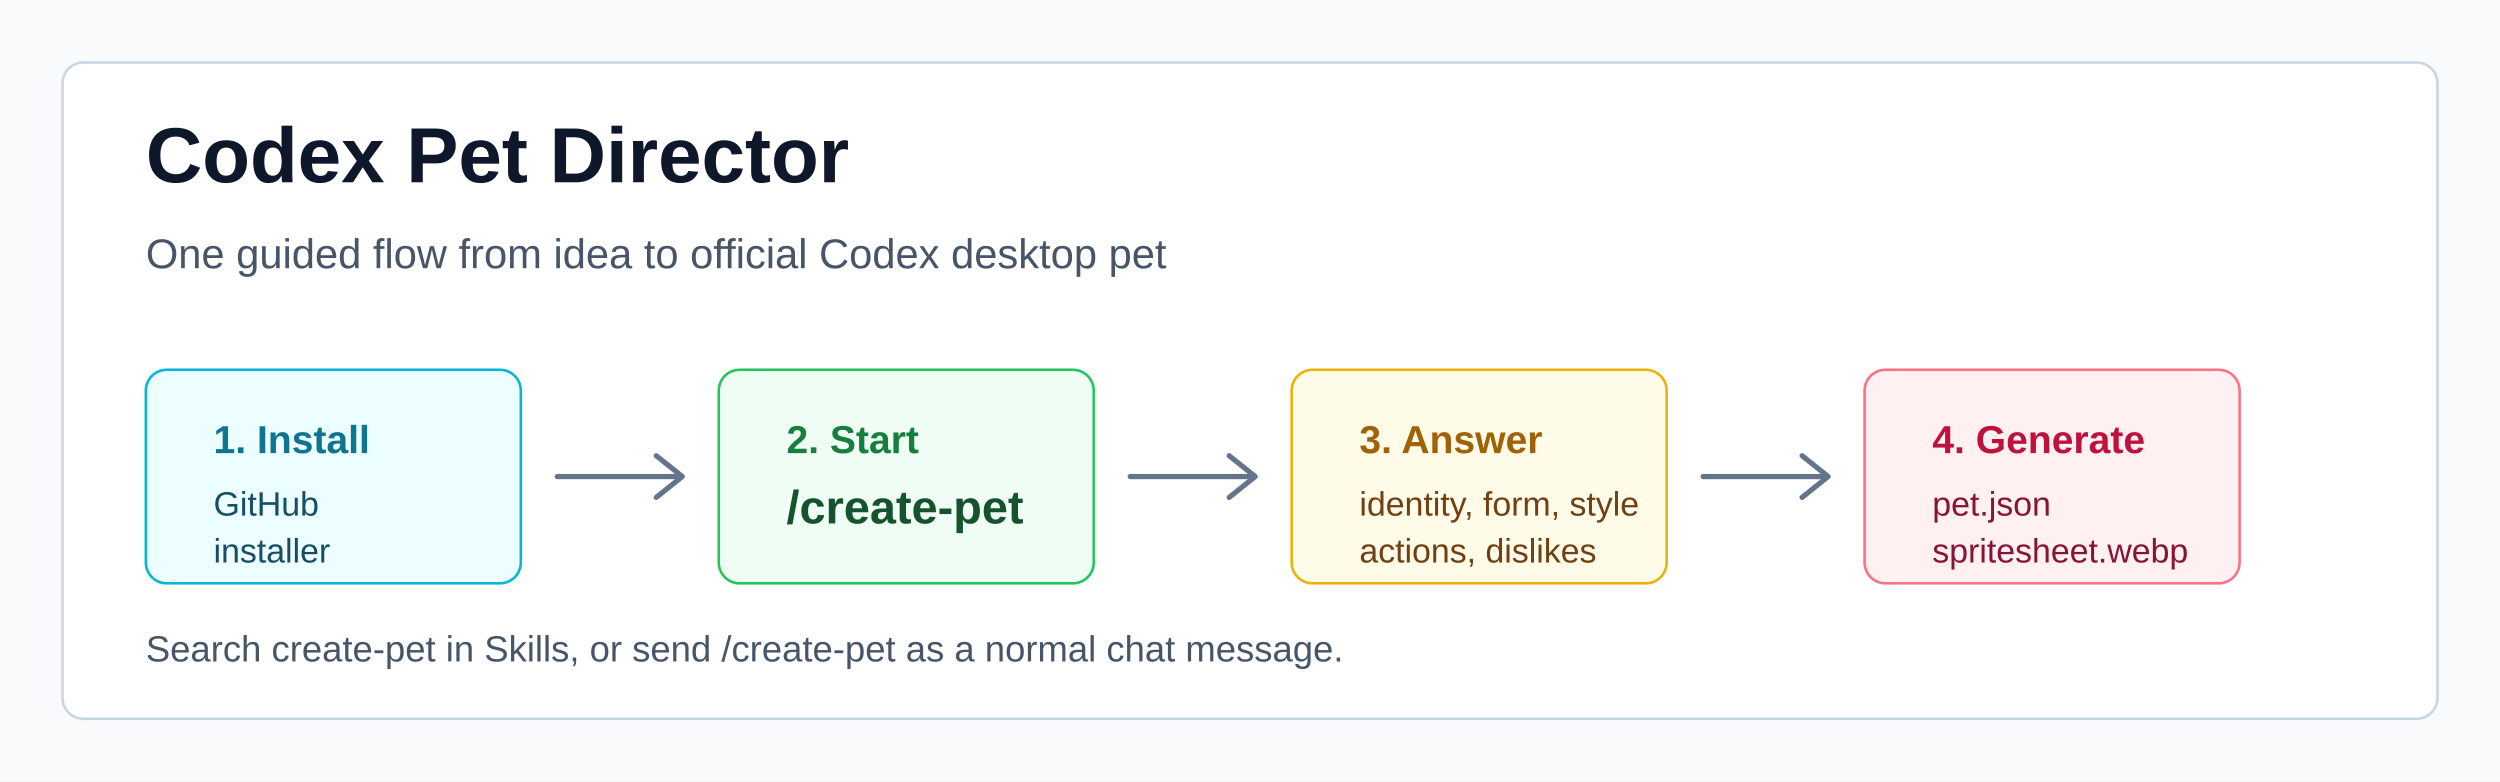
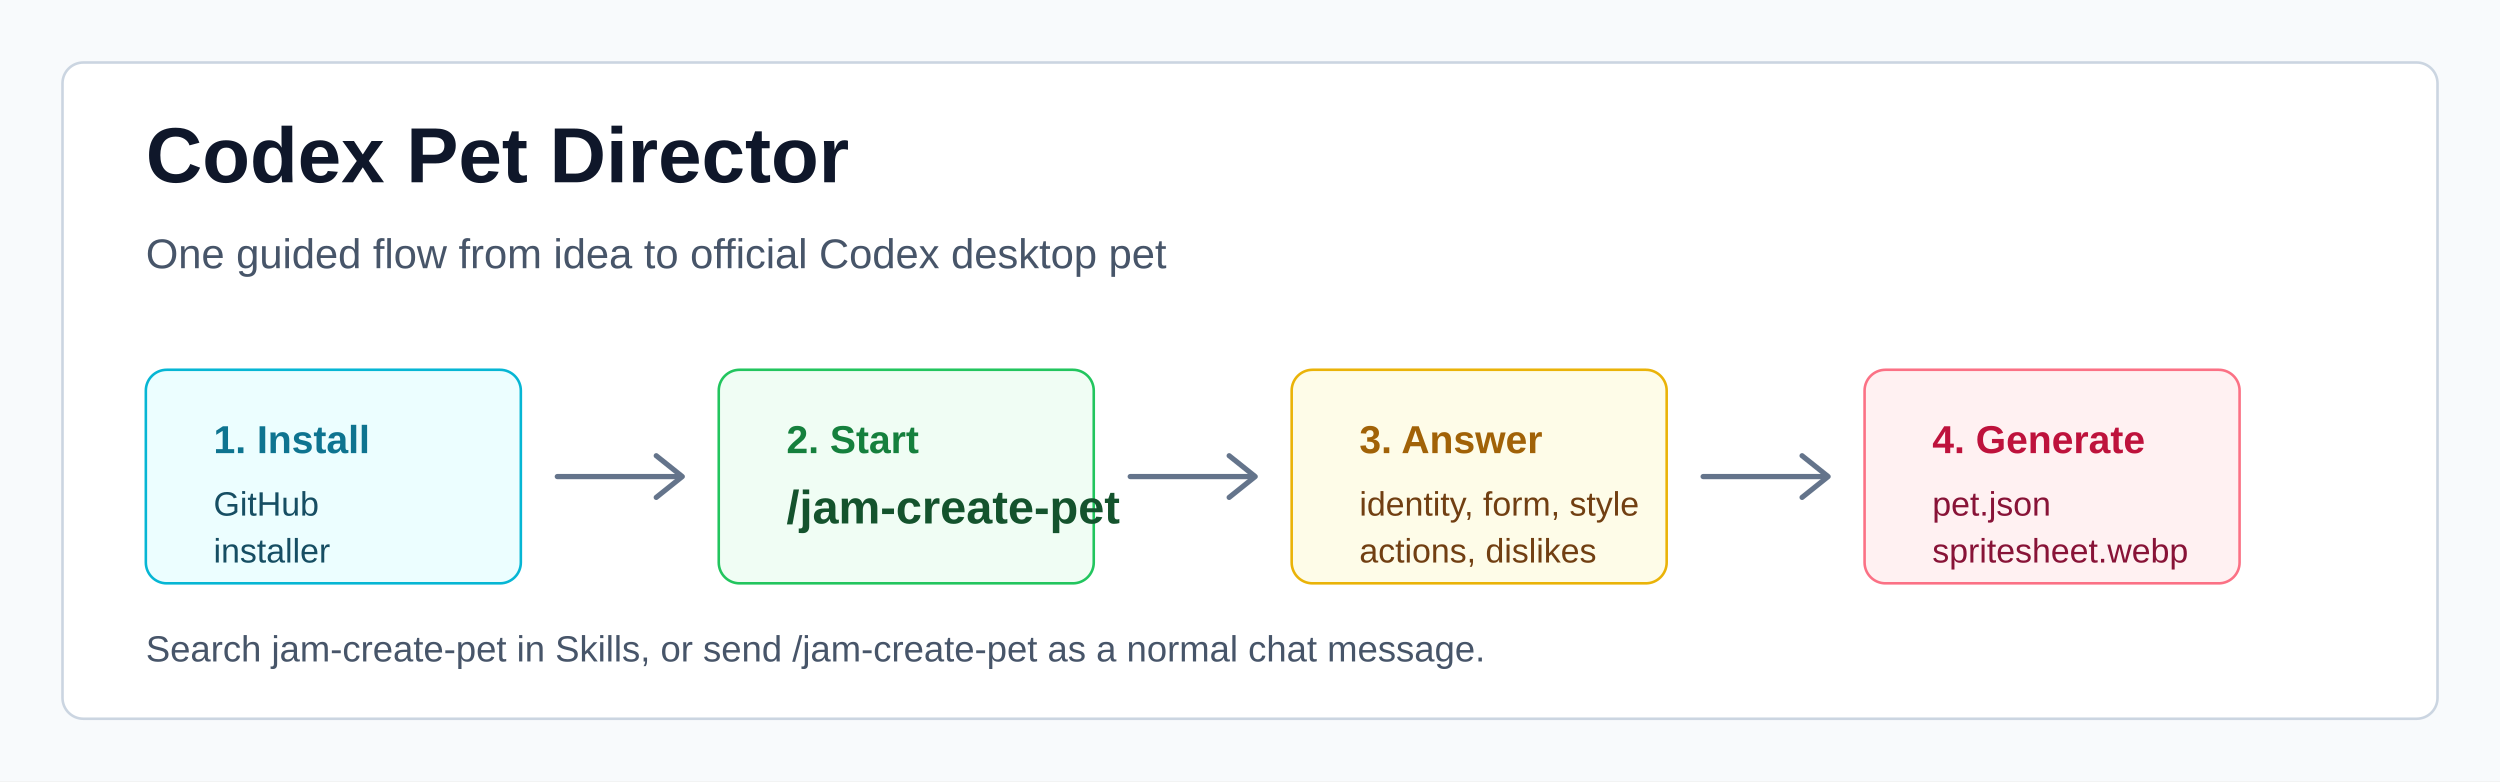
<svg xmlns="http://www.w3.org/2000/svg" width="960" height="300" viewBox="0 0 960 300" role="img" aria-labelledby="title desc">
  <rect width="960" height="300" fill="#F8FAFC" />
  <rect x="24" y="24" width="912" height="252" rx="8" fill="#FFFFFF" stroke="#CBD5E1" />
  <text x="56" y="70" fill="#0F172A" font-family="Arial, Helvetica, sans-serif" font-size="30" font-weight="700">Codex Pet Director</text>
  <text x="56" y="103" fill="#475569" font-family="Arial, Helvetica, sans-serif" font-size="16">One guided flow from idea to official Codex desktop pet</text>
  <g font-family="Arial, Helvetica, sans-serif">
    <rect x="56" y="142" width="144" height="82" rx="8" fill="#ECFEFF" stroke="#06B6D4" />
    <text x="82" y="174" fill="#0E7490" font-size="15" font-weight="700">1. Install</text>
    <text x="82" y="198" fill="#164E63" font-size="13">GitHub</text>
    <text x="82" y="216" fill="#164E63" font-size="13">installer</text>
    <path d="M214 183h46" stroke="#64748B" stroke-width="2" stroke-linecap="round" />
    <path d="M252 175l10 8-10 8" fill="none" stroke="#64748B" stroke-width="2" stroke-linecap="round" stroke-linejoin="round" />
    <rect x="276" y="142" width="144" height="82" rx="8" fill="#F0FDF4" stroke="#22C55E" />
    <text x="302" y="174" fill="#15803D" font-size="15" font-weight="700">2. Start</text>
-     <text x="302" y="201" fill="#14532D" font-size="18" font-weight="700">/create-pet</text>
+     <text x="302" y="201" fill="#14532D" font-size="18" font-weight="700">/jam-create-pet</text>
    <path d="M434 183h46" stroke="#64748B" stroke-width="2" stroke-linecap="round" />
    <path d="M472 175l10 8-10 8" fill="none" stroke="#64748B" stroke-width="2" stroke-linecap="round" stroke-linejoin="round" />
    <rect x="496" y="142" width="144" height="82" rx="8" fill="#FEFCE8" stroke="#EAB308" />
    <text x="522" y="174" fill="#A16207" font-size="15" font-weight="700">3. Answer</text>
    <text x="522" y="198" fill="#713F12" font-size="13">identity, form, style</text>
    <text x="522" y="216" fill="#713F12" font-size="13">actions, dislikes</text>
    <path d="M654 183h46" stroke="#64748B" stroke-width="2" stroke-linecap="round" />
    <path d="M692 175l10 8-10 8" fill="none" stroke="#64748B" stroke-width="2" stroke-linecap="round" stroke-linejoin="round" />
    <rect x="716" y="142" width="144" height="82" rx="8" fill="#FFF1F2" stroke="#FB7185" />
    <text x="742" y="174" fill="#BE123C" font-size="15" font-weight="700">4. Generate</text>
    <text x="742" y="198" fill="#881337" font-size="13">pet.json</text>
    <text x="742" y="216" fill="#881337" font-size="13">spritesheet.webp</text>
  </g>
-   <text x="56" y="254" fill="#475569" font-family="Arial, Helvetica, sans-serif" font-size="14">Search create-pet in Skills, or send /create-pet as a normal chat message.</text>
+   <text x="56" y="254" fill="#475569" font-family="Arial, Helvetica, sans-serif" font-size="14">Search jam-create-pet in Skills, or send /jam-create-pet as a normal chat message.</text>
</svg>
